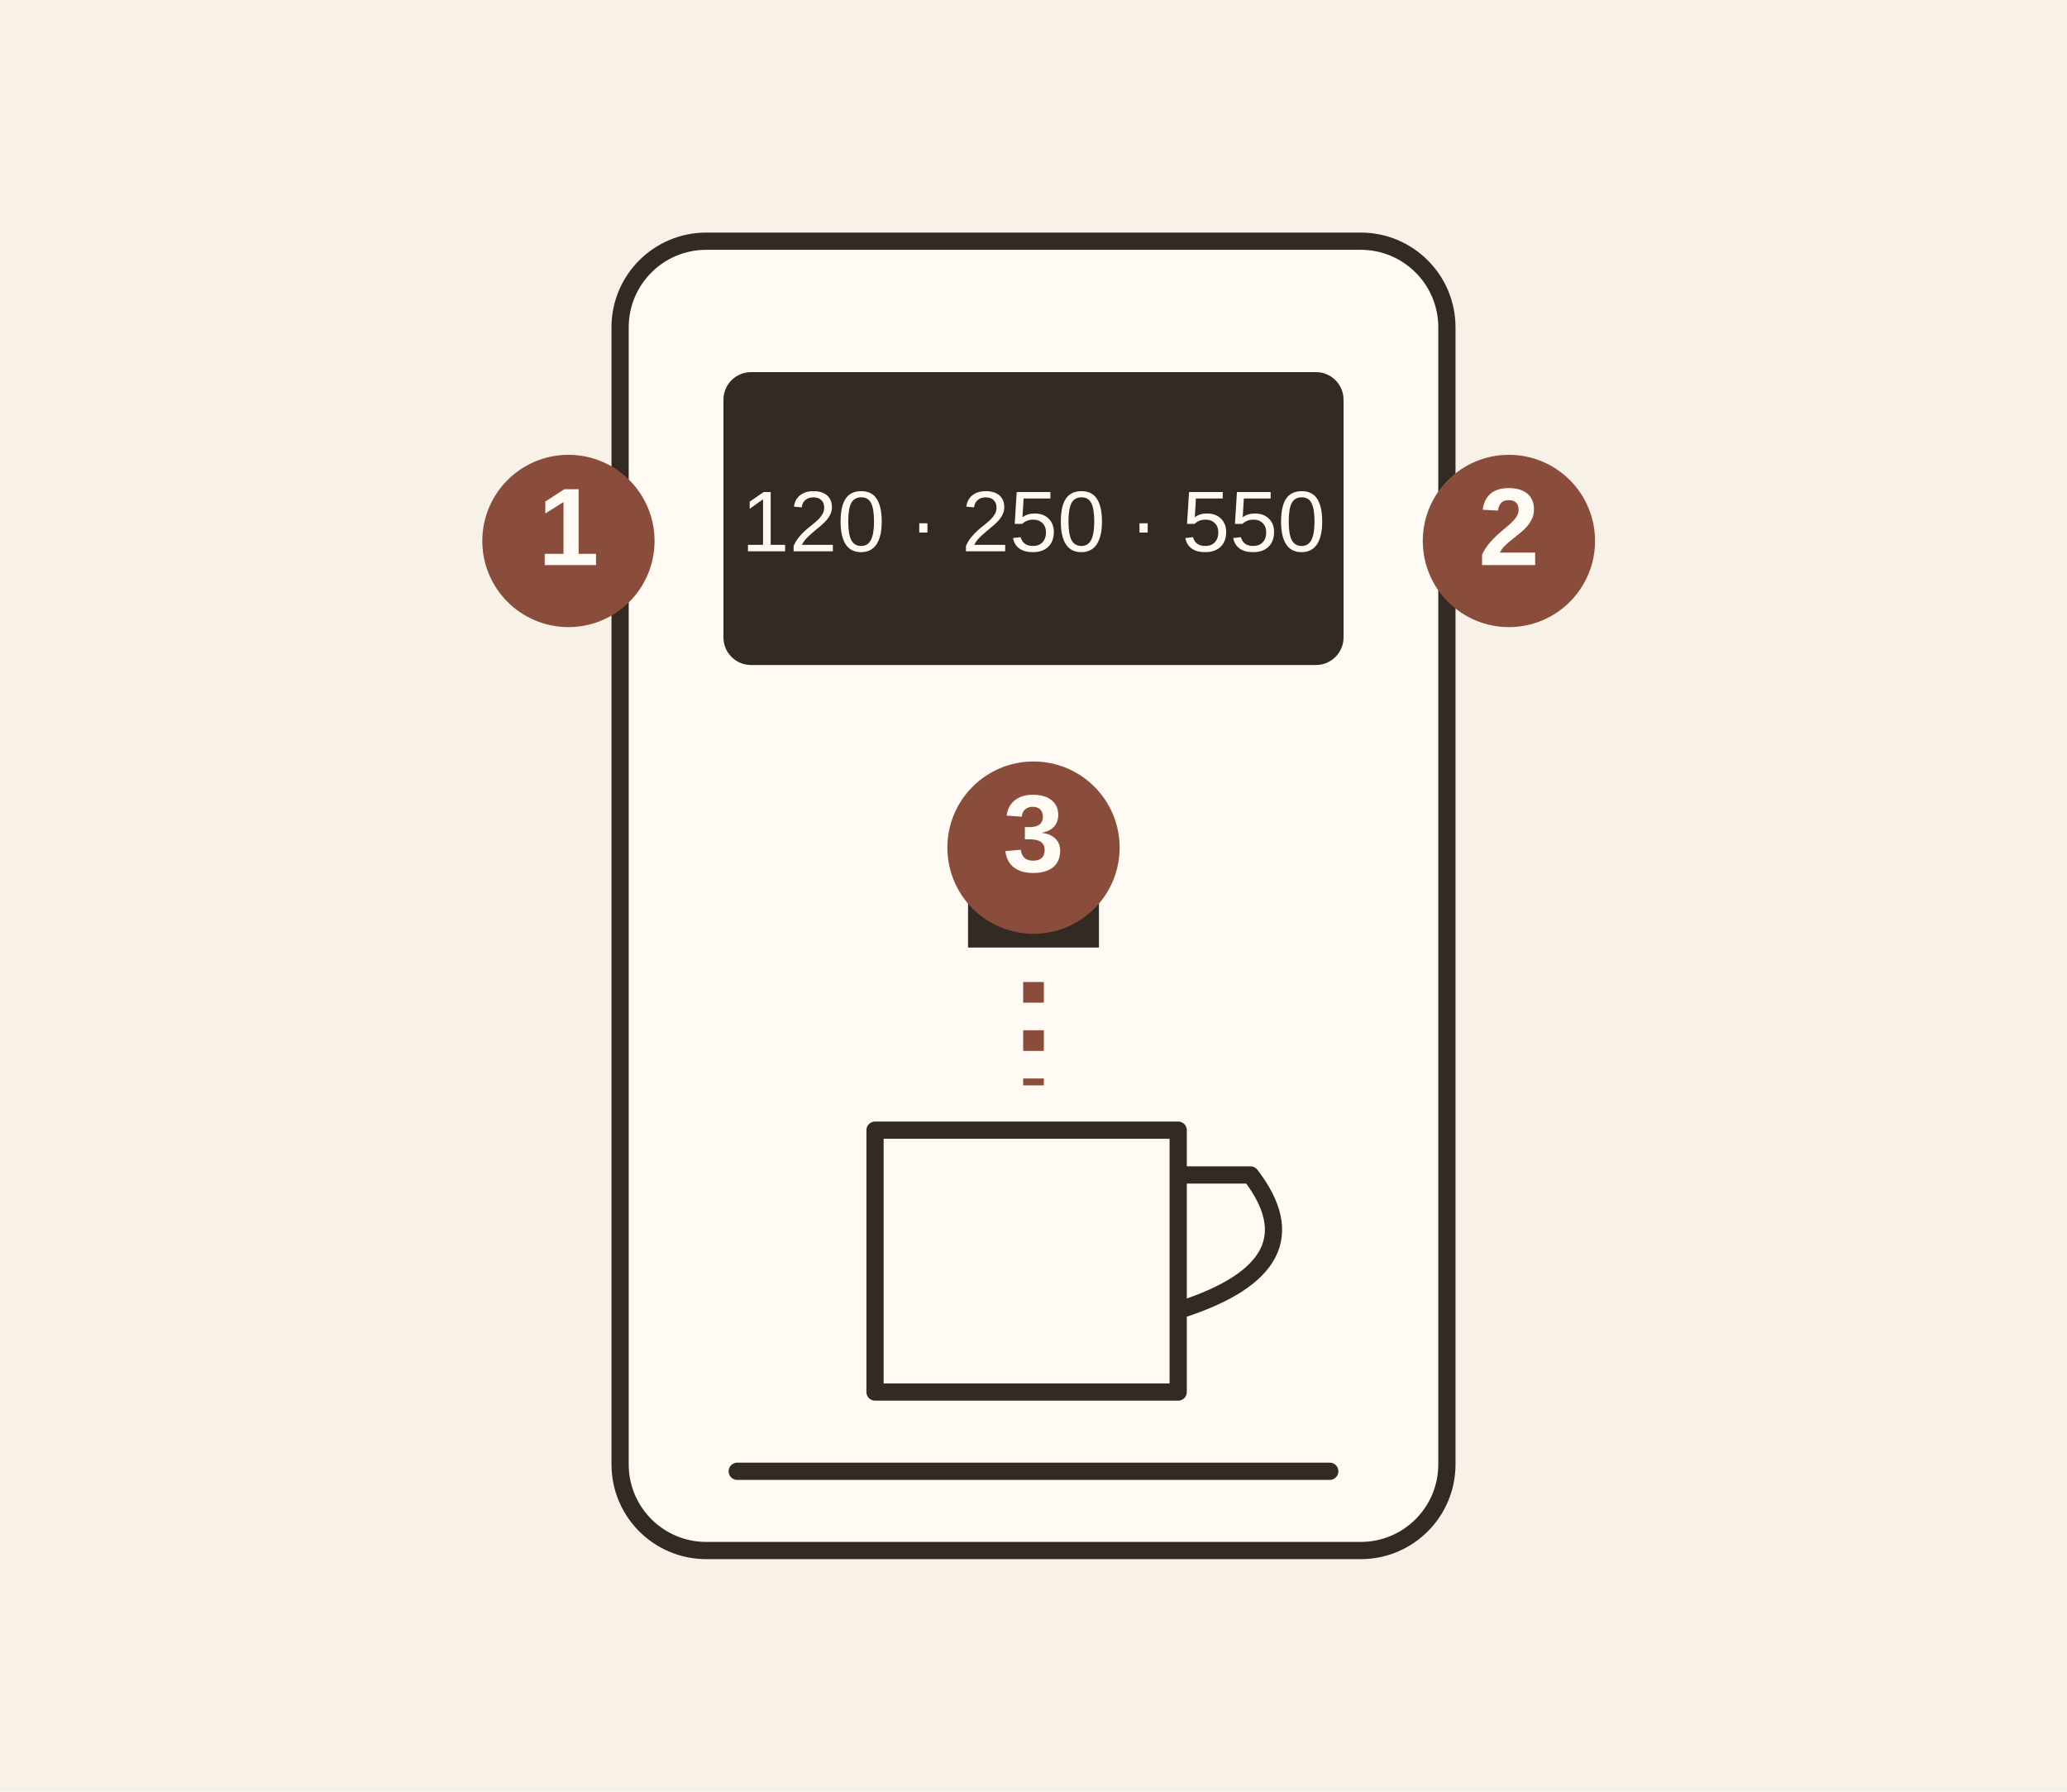
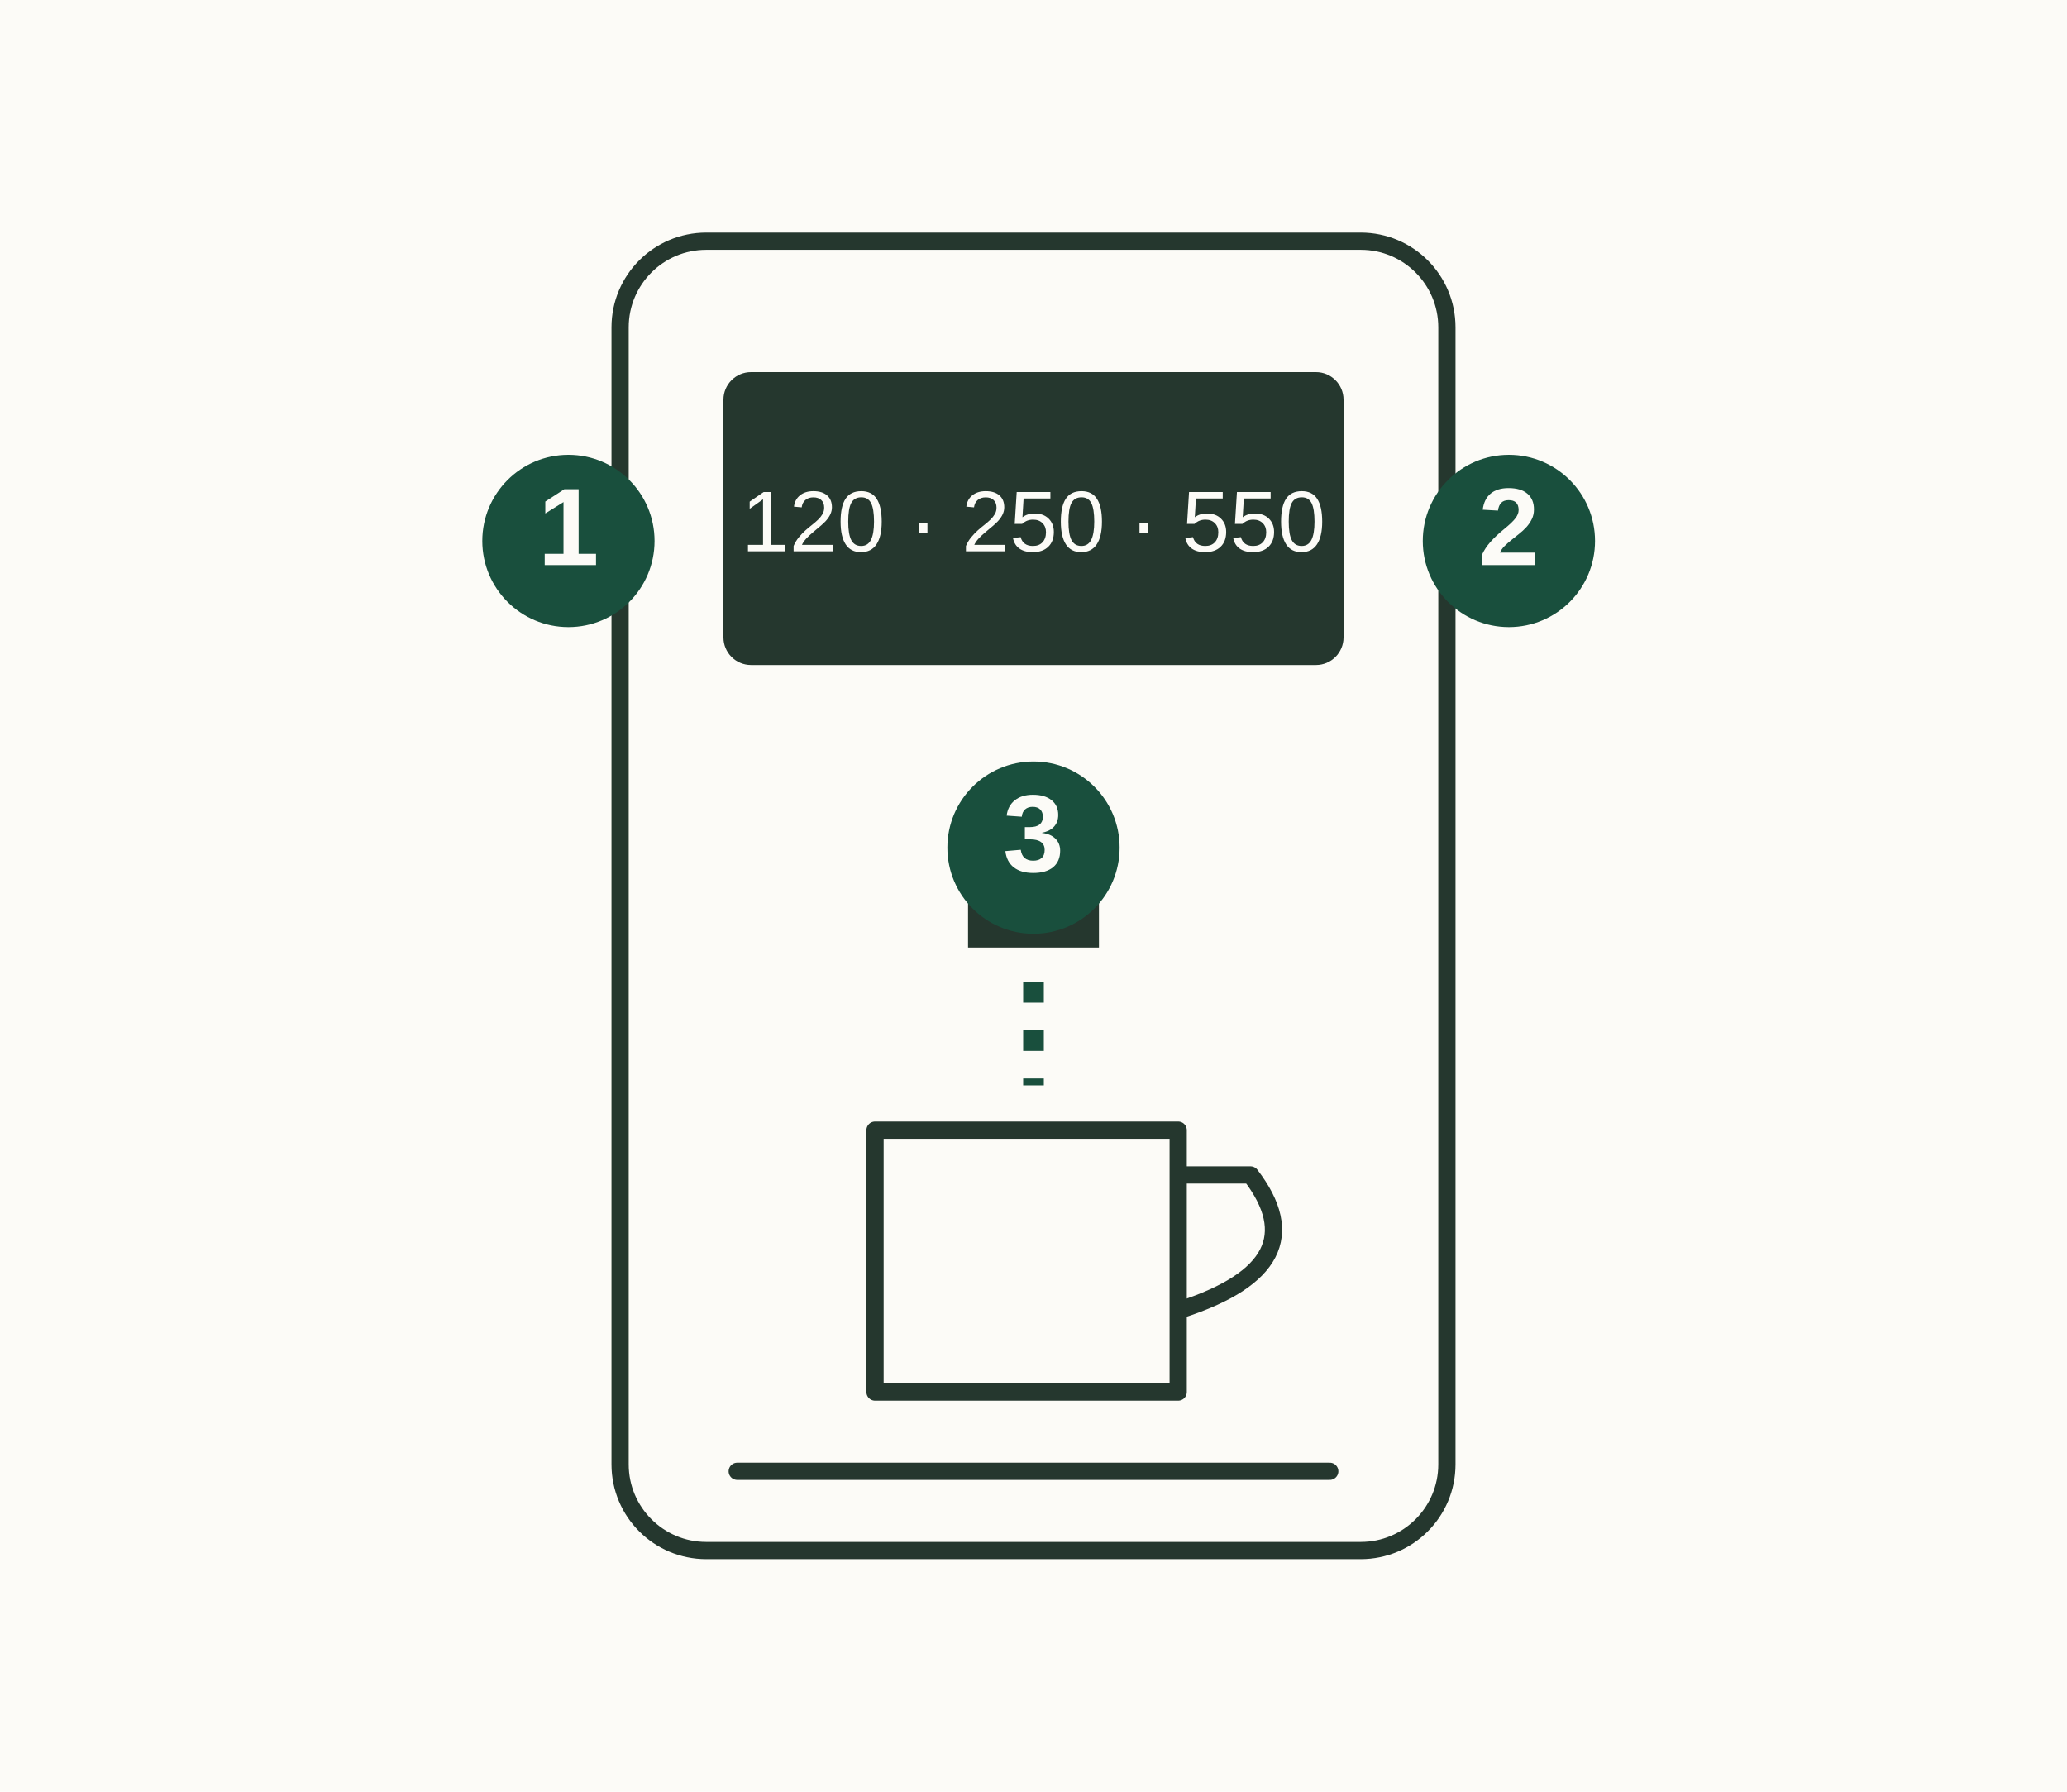
<svg xmlns="http://www.w3.org/2000/svg" viewBox="0 0 600 520" width="600" height="520">
-   <rect width="600" height="520" fill="#f7f1e8" />
-   <rect x="180" y="70" width="240" height="380" rx="25" fill="#fffaf4" stroke="#332a24" stroke-width="5" />
-   <rect x="210" y="108" width="180" height="85" rx="8" fill="#332a24" />
-   <text x="300" y="160" text-anchor="middle" font-family="Arial" font-size="25" fill="#fffaf4">120 · 250 · 550</text>
-   <path d="M281 230h38v45h-38Z" fill="#332a24" />
-   <path d="M254 328h88v76h-88Z" fill="none" stroke="#332a24" stroke-width="5" stroke-linecap="round" stroke-linejoin="round" />
-   <path d="M343 341h20q20 26-20 39" fill="none" stroke="#332a24" stroke-width="5" stroke-linecap="round" stroke-linejoin="round" />
-   <path d="M300 285v30" stroke="#8b4d3b" stroke-width="6" stroke-dasharray="6 8" />
-   <path d="M214 427h172" fill="none" stroke="#332a24" stroke-width="5" stroke-linecap="round" stroke-linejoin="round" />
-   <circle cx="165" cy="157" r="25" fill="#8b4d3b" />
-   <text x="165" y="164" text-anchor="middle" fill="#fffaf4" font-family="Arial,sans-serif" font-size="32" font-weight="700">1</text>
-   <circle cx="438" cy="157" r="25" fill="#8b4d3b" />
-   <text x="438" y="164" text-anchor="middle" fill="#fffaf4" font-family="Arial,sans-serif" font-size="32" font-weight="700">2</text>
-   <circle cx="300" cy="246" r="25" fill="#8b4d3b" />
-   <text x="300" y="253" text-anchor="middle" fill="#fffaf4" font-family="Arial,sans-serif" font-size="32" font-weight="700">3</text>
+   <rect width="600" height="520" fill="#fcfbf7" />
+   <rect x="180" y="70" width="240" height="380" rx="25" fill="#fcfbf7" stroke="#25372e" stroke-width="5" />
+   <rect x="210" y="108" width="180" height="85" rx="8" fill="#25372e" />
+   <text x="300" y="160" text-anchor="middle" font-family="Arial" font-size="25" fill="#fcfbf7">120 · 250 · 550</text>
+   <path d="M281 230h38v45h-38Z" fill="#25372e" />
+   <path d="M254 328h88v76h-88Z" fill="none" stroke="#25372e" stroke-width="5" stroke-linecap="round" stroke-linejoin="round" />
+   <path d="M343 341h20q20 26-20 39" fill="none" stroke="#25372e" stroke-width="5" stroke-linecap="round" stroke-linejoin="round" />
+   <path d="M300 285v30" stroke="#194f3d" stroke-width="6" stroke-dasharray="6 8" />
+   <path d="M214 427h172" fill="none" stroke="#25372e" stroke-width="5" stroke-linecap="round" stroke-linejoin="round" />
+   <circle cx="165" cy="157" r="25" fill="#194f3d" />
+   <text x="165" y="164" text-anchor="middle" fill="#fcfbf7" font-family="Arial,sans-serif" font-size="32" font-weight="700">1</text>
+   <circle cx="438" cy="157" r="25" fill="#194f3d" />
+   <text x="438" y="164" text-anchor="middle" fill="#fcfbf7" font-family="Arial,sans-serif" font-size="32" font-weight="700">2</text>
+   <circle cx="300" cy="246" r="25" fill="#194f3d" />
+   <text x="300" y="253" text-anchor="middle" fill="#fcfbf7" font-family="Arial,sans-serif" font-size="32" font-weight="700">3</text>
</svg>
